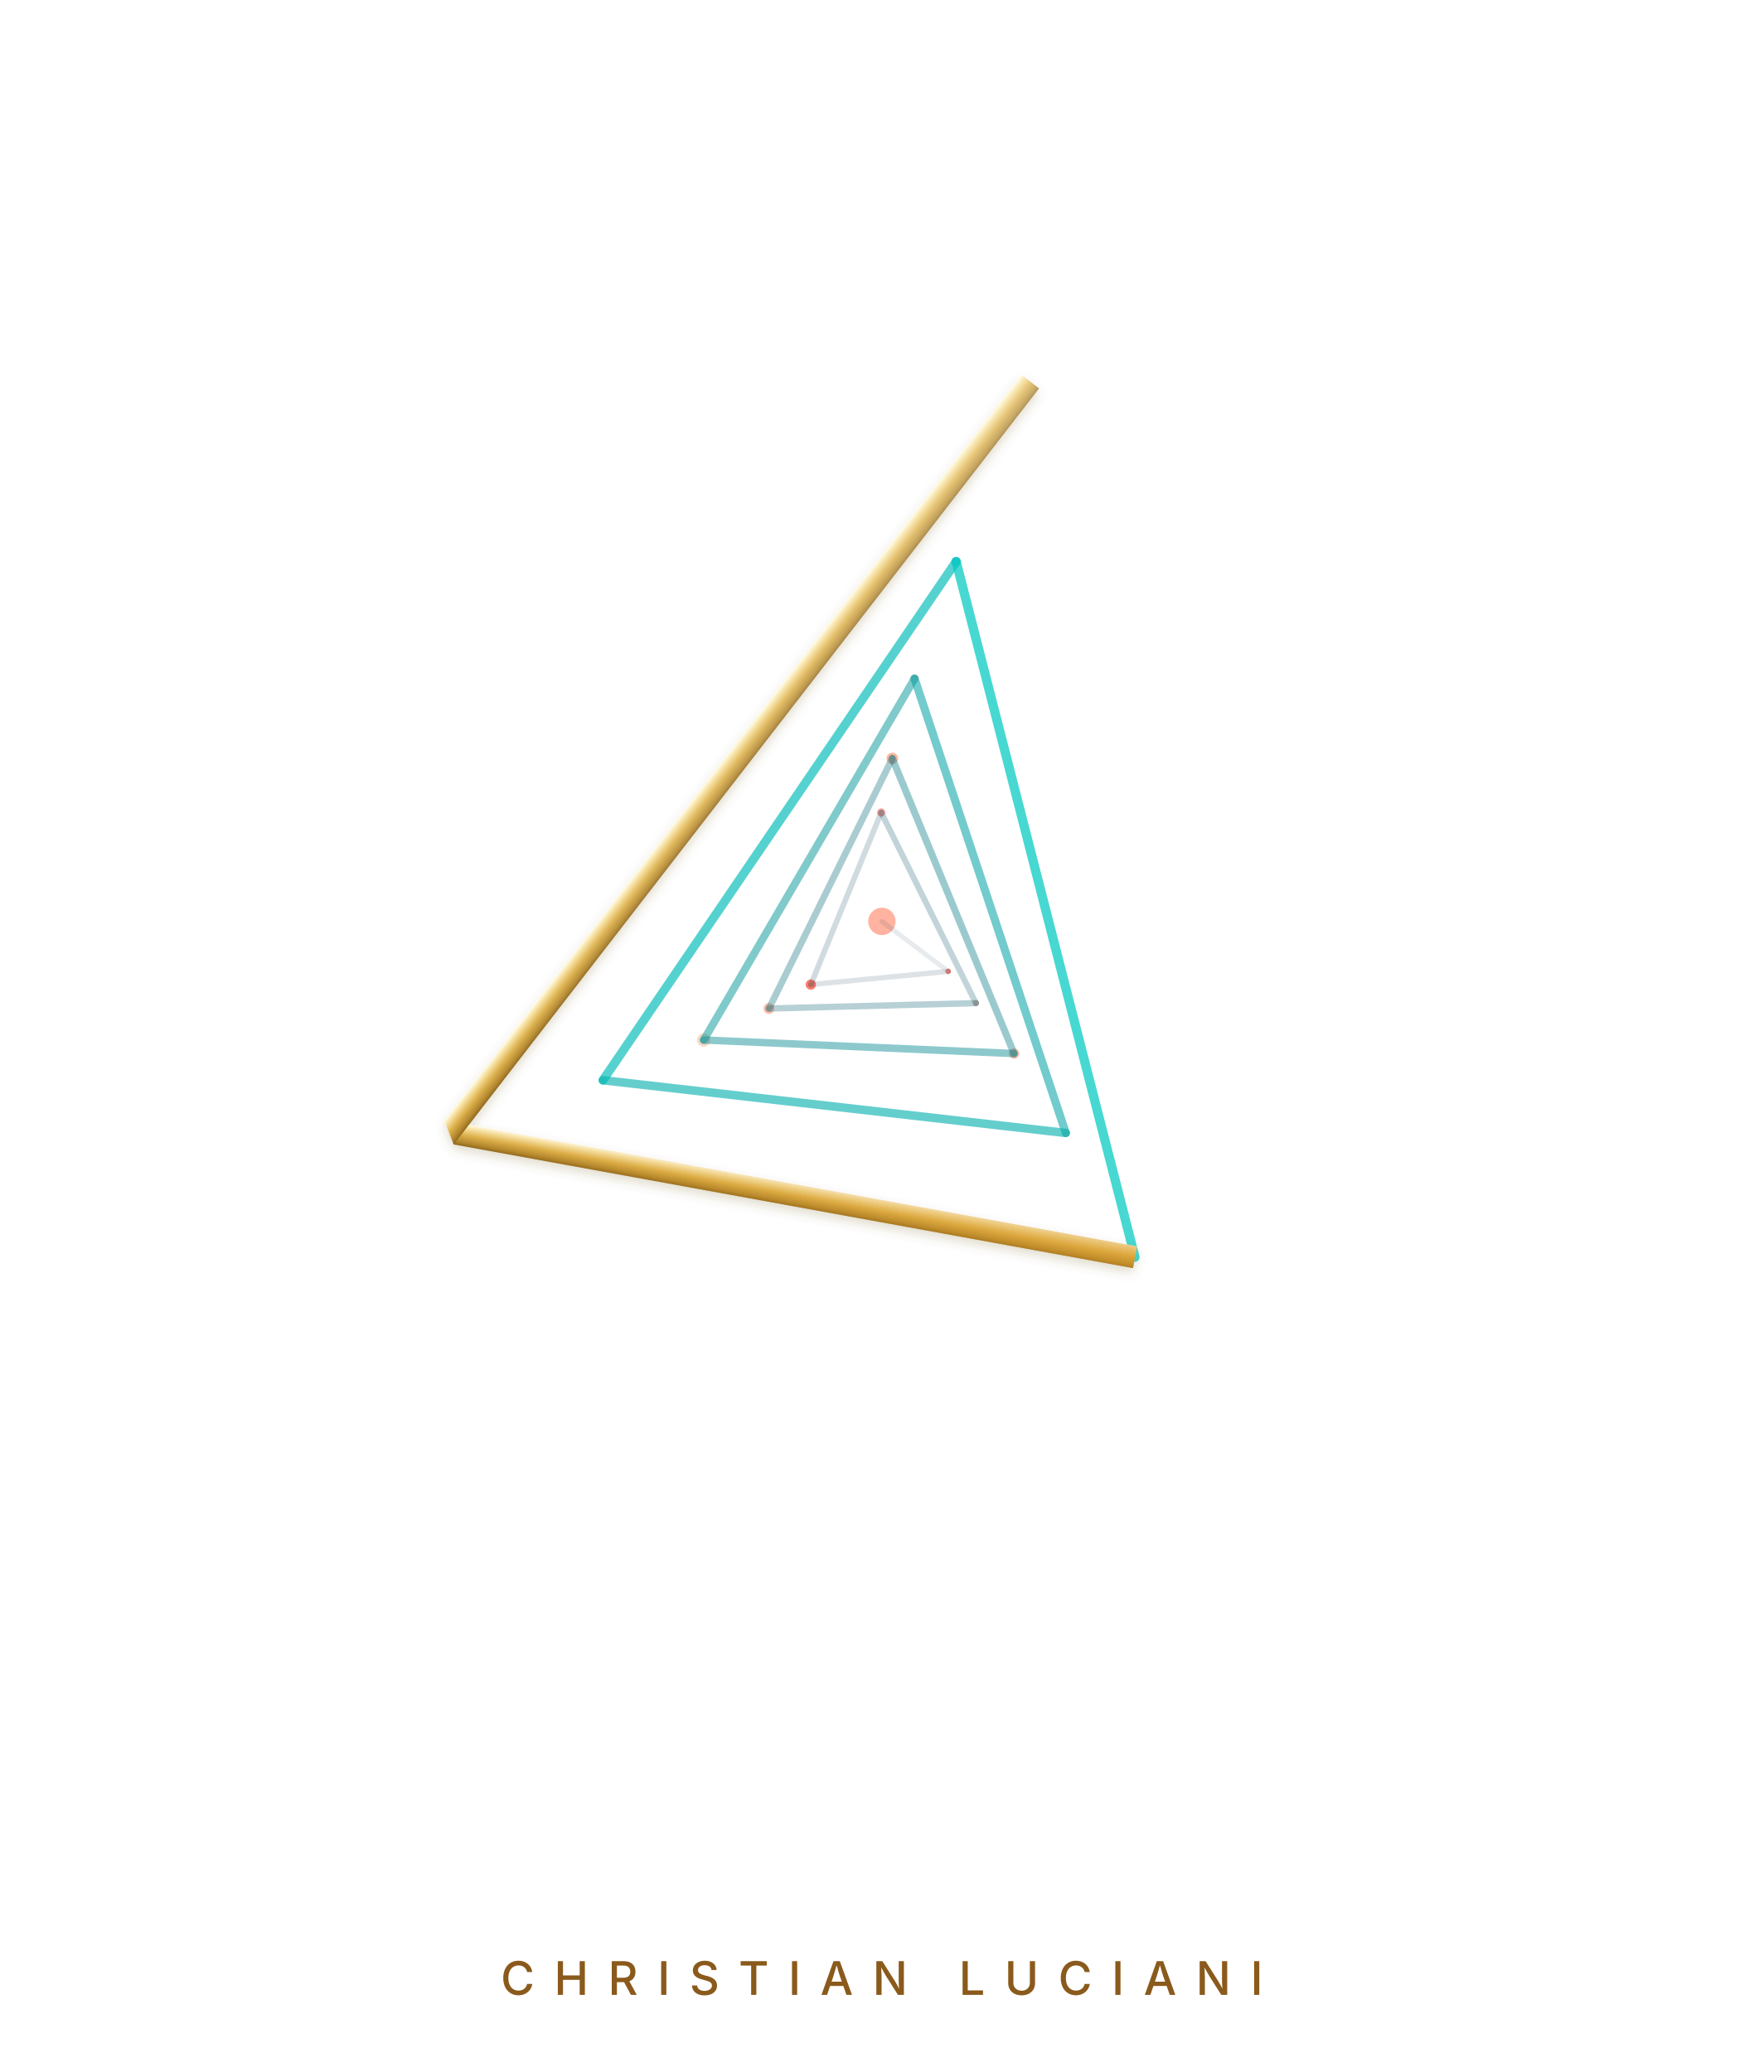
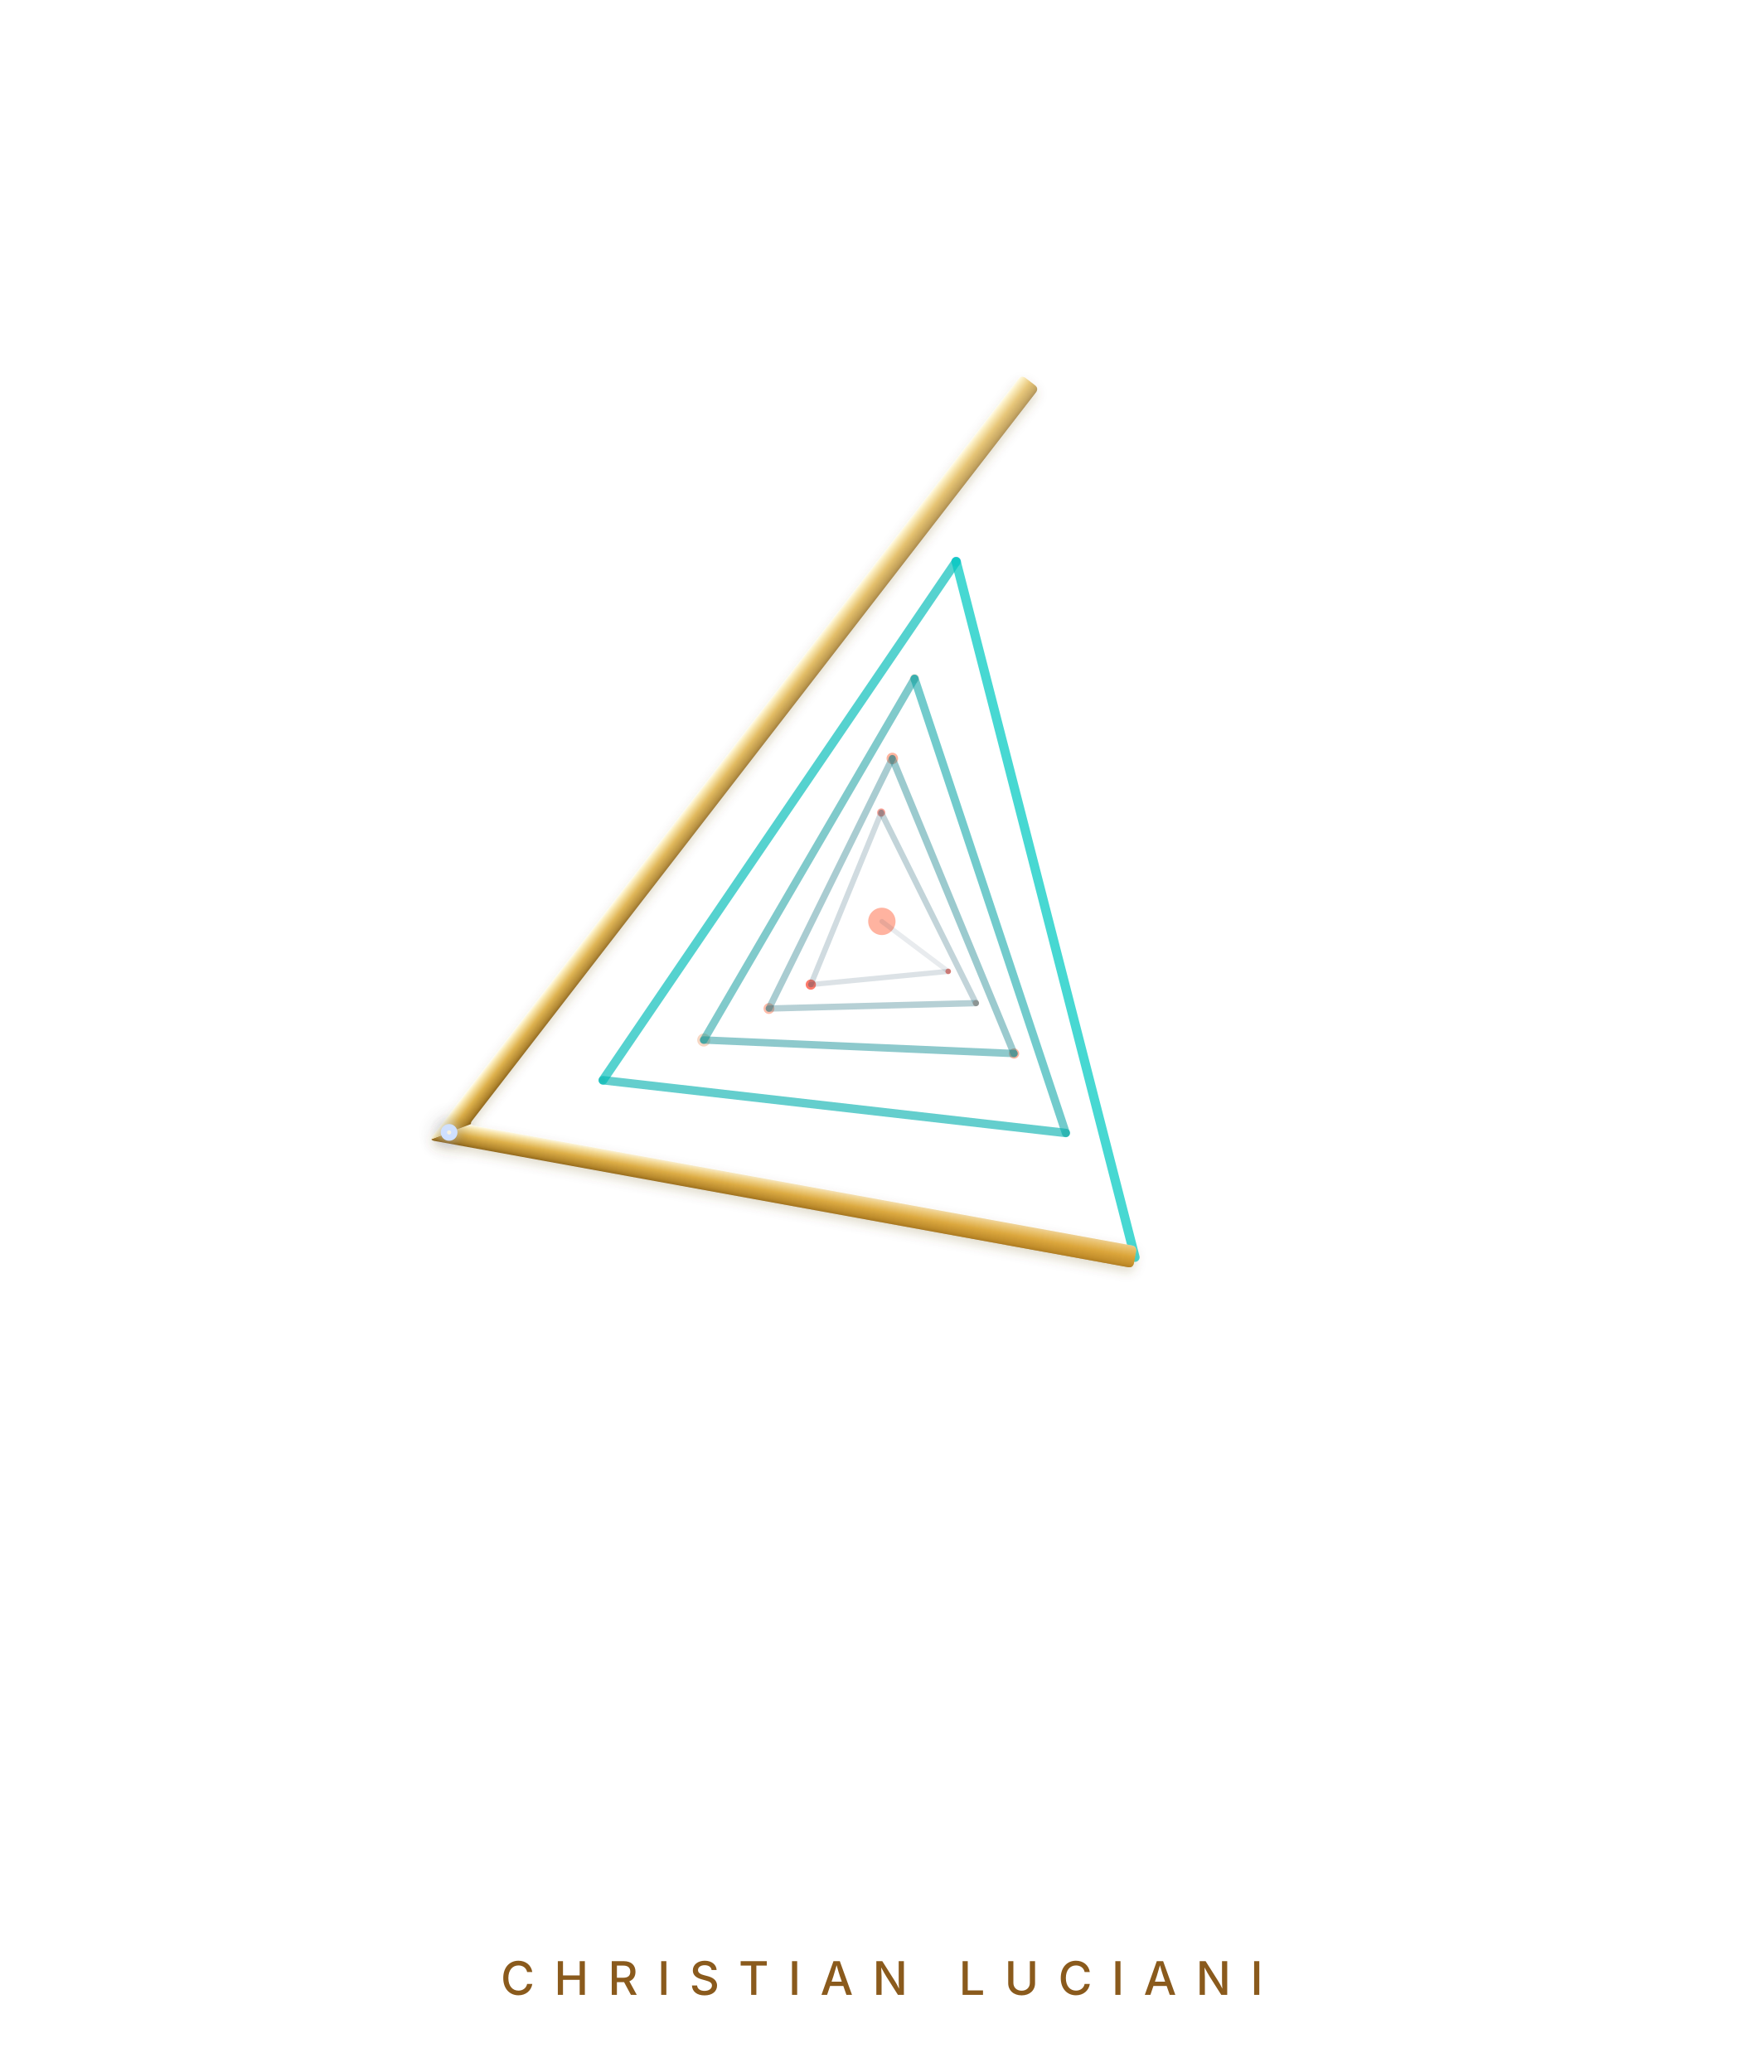
<svg xmlns="http://www.w3.org/2000/svg" viewBox="0 0 800 940" width="800" height="940" role="img" aria-label="Logo: triángulo espiral de conocimiento con nodos en cada vértice y una C final de Christian">
  <defs>
    <radialGradient id="halo-star" cx="50%" cy="50%" r="50%">
      <stop offset="0%" stop-color="currentColor" stop-opacity="0.28" />
      <stop offset="30%" stop-color="currentColor" stop-opacity="0.09" />
      <stop offset="65%" stop-color="currentColor" stop-opacity="0.02" />
      <stop offset="100%" stop-color="currentColor" stop-opacity="0" />
    </radialGradient>
    <radialGradient id="halo-nova" cx="50%" cy="50%" r="50%">
      <stop offset="0%" stop-color="currentColor" stop-opacity="0.16" />
      <stop offset="40%" stop-color="currentColor" stop-opacity="0.05" />
      <stop offset="75%" stop-color="currentColor" stop-opacity="0.01" />
      <stop offset="100%" stop-color="currentColor" stop-opacity="0" />
    </radialGradient>
    <filter id="halo-blur" x="-80%" y="-80%" width="260%" height="260%">
      <feGaussianBlur stdDeviation="8" />
    </filter>
  </defs>
  <defs>
    <linearGradient id="c-perp-1" gradientUnits="userSpaceOnUse" x1="515.71" y1="565.45" x2="513.92" y2="575.29">
      <stop offset="0%" stop-color="#fffbe6" />
      <stop offset="16%" stop-color="#f8e4a8" />
      <stop offset="50%" stop-color="#ddb04a" />
      <stop offset="84%" stop-color="#b1852c" />
      <stop offset="100%" stop-color="#8f661c" />
    </linearGradient>
    <linearGradient id="c-perp-2" gradientUnits="userSpaceOnUse" x1="463.36" y1="170.09" x2="471.27" y2="176.21">
      <stop offset="0%" stop-color="#fffbe6" />
      <stop offset="16%" stop-color="#f8e4a8" />
      <stop offset="50%" stop-color="#ddb04a" />
      <stop offset="84%" stop-color="#b1852c" />
      <stop offset="100%" stop-color="#8f661c" />
    </linearGradient>
-     <linearGradient id="c-tint-1" gradientUnits="userSpaceOnUse" x1="515.71" y1="565.45" x2="201.61" y2="508.27">
+     <linearGradient id="c-tint-1" gradientUnits="userSpaceOnUse" x1="515.71" y1="565.45" x2="212.7" y2="510.29">
      <stop offset="0%" stop-color="#d99a2b" stop-opacity="0.5" />
      <stop offset="100%" stop-color="#d99a2b" stop-opacity="0" />
    </linearGradient>
-     <linearGradient id="c-tint-2" gradientUnits="userSpaceOnUse" x1="201.61" y1="508.27" x2="463.36" y2="170.09">
+     <linearGradient id="c-tint-2" gradientUnits="userSpaceOnUse" x1="212.7" y1="510.29" x2="471.27" y2="176.21">
      <stop offset="0%" stop-color="#fffbe6" stop-opacity="0" />
      <stop offset="100%" stop-color="#fffbe6" stop-opacity="0.32" />
    </linearGradient>
+     <clipPath id="c-clip-1">
+       <path d="M -916.795 943.241 L 1324.211 84.235 L 1753.714 1204.738 L -487.292 2063.744 Z" />
+     </clipPath>
+     <clipPath id="c-clip-2">
+       <path d="M -916.795 943.241 L 1324.211 84.235 L 894.708 -1036.268 L -1346.298 -177.262 Z" />
+     </clipPath>
+     <filter id="c-node-glow" x="-200%" y="-200%" width="500%" height="500%">
+       <feGaussianBlur stdDeviation="1.6" />
+     </filter>
    <filter id="c-shadow" x="-15%" y="-15%" width="130%" height="130%">
      <feDropShadow dx="0" dy="2.2" stdDeviation="2.4" flood-color="#6b5218" flood-opacity="0.2" />
    </filter>
  </defs>
  <g id="logo-star-0" data-name="star 0">
    <circle cx="400" cy="418" r="6.2" fill="#ffb3a0" opacity="1" />
  </g>
  <g id="logo-star-1" data-name="star 1">
    <circle cx="430.1" cy="440.68" r="1.27" fill="#ff6f5e" opacity="0.79" />
  </g>
  <g id="logo-star-2" data-name="star 2">
    <circle cx="367.77" cy="446.68" r="2.32" fill="#ff6f5e" opacity="0.92" />
  </g>
  <g id="logo-star-3" data-name="star 3">
    <circle cx="399.71" cy="368.62" r="1.86" fill="#ff6f5e" opacity="0.64" />
  </g>
  <g id="logo-star-4" data-name="star 4">
    <circle cx="442.66" cy="455.09" r="1.41" fill="#ffb49e" opacity="0.76" />
  </g>
  <g id="logo-star-5" data-name="star 5">
    <circle cx="348.78" cy="457.54" r="2.46" fill="#ffb49e" opacity="0.89" />
  </g>
  <g id="logo-star-6" data-name="star 6">
    <circle cx="404.74" cy="344.08" r="2.61" fill="#ffb49e" opacity="1" />
  </g>
  <g id="logo-star-7" data-name="star 7">
    <circle cx="459.96" cy="477.96" r="2.32" fill="#ffb49e" opacity="1" />
  </g>
  <g id="logo-star-8" data-name="star 8">
    <circle cx="319.22" cy="471.81" r="2.97" fill="#f6d7c4" opacity="1" />
  </g>
  <g id="logo-star-9" data-name="star 9">
    <circle cx="414.82" cy="307.88" r="2.14" fill="#f6d7c4" opacity="0.58" />
  </g>
  <g id="logo-star-10" data-name="star 10">
    <circle cx="483.44" cy="513.99" r="1.68" fill="#f6d7c4" opacity="0.7" />
  </g>
  <g id="logo-star-11" data-name="star 11">
    <circle cx="273.49" cy="490.06" r="1.23" fill="#f6d7c4" opacity="0.82" />
  </g>
  <g id="logo-star-12" data-name="star 12">
    <circle cx="433.7" cy="254.78" r="2.27" fill="#cfe0ff" opacity="0.95" />
  </g>
  <g id="logo-star-13" data-name="star 13">
  </g>
  <g id="logo-star-14" data-name="star 14">
  </g>
  <g id="logo-star-15" data-name="star 15">
  </g>
  <g id="logo-spiral" data-name="Spiral" stroke-linecap="round" fill="none">
    <line x1="400" y1="418" x2="430.1" y2="440.68" stroke="rgb(22,50,79)" stroke-width="2.2" opacity="0.1" />
    <line x1="430.1" y1="440.68" x2="367.77" y2="446.68" stroke="rgb(20,63,88)" stroke-width="2.367" opacity="0.152" />
    <line x1="367.77" y1="446.68" x2="399.71" y2="368.62" stroke="rgb(18,75,98)" stroke-width="2.533" opacity="0.203" />
    <line x1="399.71" y1="368.62" x2="442.66" y2="455.09" stroke="rgb(17,88,107)" stroke-width="2.7" opacity="0.255" />
    <line x1="442.66" y1="455.09" x2="348.78" y2="457.54" stroke="rgb(15,100,117)" stroke-width="2.867" opacity="0.307" />
    <line x1="348.78" y1="457.54" x2="404.74" y2="344.08" stroke="rgb(13,113,126)" stroke-width="3.033" opacity="0.358" />
    <line x1="404.74" y1="344.08" x2="459.96" y2="477.96" stroke="rgb(11,126,136)" stroke-width="3.2" opacity="0.41" />
    <line x1="459.96" y1="477.96" x2="319.22" y2="471.81" stroke="rgb(9,138,145)" stroke-width="3.367" opacity="0.462" />
    <line x1="319.22" y1="471.81" x2="414.82" y2="307.88" stroke="rgb(7,151,154)" stroke-width="3.533" opacity="0.513" />
    <line x1="414.82" y1="307.88" x2="483.44" y2="513.99" stroke="rgb(6,163,164)" stroke-width="3.7" opacity="0.565" />
    <line x1="483.44" y1="513.99" x2="273.49" y2="490.06" stroke="rgb(4,176,173)" stroke-width="3.867" opacity="0.617" />
    <line x1="273.49" y1="490.06" x2="433.7" y2="254.78" stroke="rgb(2,188,183)" stroke-width="4.033" opacity="0.668" />
    <line x1="433.7" y1="254.78" x2="514.82" y2="570.37" stroke="rgb(0,201,192)" stroke-width="4.2" opacity="0.72" />
  </g>
  <g id="logo-c-triespiral" data-name="C TriSpiral" filter="url(#c-shadow)">
-     <path d="M 515.713 565.449 L 201.614 508.275 L 205.802 519.201 L 513.922 575.287 Z" fill="url(#c-perp-1)" />
-     <path d="M 201.614 508.275 L 463.361 170.086 L 471.269 176.207 L 205.802 519.201 Z" fill="url(#c-perp-2)" />
-     <path d="M 515.713 565.449 L 201.614 508.275 L 205.802 519.201 L 513.922 575.287 Z" fill="url(#c-tint-1)" />
-     <path d="M 201.614 508.275 L 463.361 170.086 L 471.269 176.207 L 205.802 519.201 Z" fill="url(#c-tint-2)" />
+     <g clip-path="url(#c-clip-1)">
+       <path d="M 513.352 565.019 L 215.059 510.722 Q 212.697 510.292 214.166 508.394 L 469.8 178.105 Q 471.269 176.207 469.371 174.738 L 465.259 171.555 Q 463.361 170.086 461.892 171.984 L 196.187 515.286 Q 194.718 517.184 197.079 517.614 L 511.561 574.858 Q 513.922 575.287 514.352 572.926 L 515.283 567.81 Q 515.713 565.449 513.352 565.019 Z" fill="url(#c-perp-1)" />
+       <path d="M 513.352 565.019 L 215.059 510.722 Q 212.697 510.292 214.166 508.394 L 469.8 178.105 Q 471.269 176.207 469.371 174.738 L 465.259 171.555 Q 463.361 170.086 461.892 171.984 L 196.187 515.286 Q 194.718 517.184 197.079 517.614 L 511.561 574.858 Q 513.922 575.287 514.352 572.926 L 515.283 567.81 Q 515.713 565.449 513.352 565.019 Z" fill="url(#c-tint-1)" />
+     </g>
+     <g clip-path="url(#c-clip-2)">
+       <path d="M 513.352 565.019 L 215.059 510.722 Q 212.697 510.292 214.166 508.394 L 469.8 178.105 Q 471.269 176.207 469.371 174.738 L 465.259 171.555 Q 463.361 170.086 461.892 171.984 L 196.187 515.286 Q 194.718 517.184 197.079 517.614 L 511.561 574.858 Q 513.922 575.287 514.352 572.926 L 515.283 567.81 Q 515.713 565.449 513.352 565.019 Z" fill="url(#c-perp-2)" />
+       <path d="M 513.352 565.019 L 215.059 510.722 Q 212.697 510.292 214.166 508.394 L 469.8 178.105 Q 471.269 176.207 469.371 174.738 L 465.259 171.555 Q 463.361 170.086 461.892 171.984 L 196.187 515.286 Q 194.718 517.184 197.079 517.614 L 511.561 574.858 Q 513.922 575.287 514.352 572.926 L 515.283 567.81 Q 515.713 565.449 513.352 565.019 Z" fill="url(#c-tint-2)" />
+     </g>
+     <g id="logo-c-node" data-name="C node">
+       <circle cx="203.71" cy="513.74" r="14" fill="url(#halo-star)" color="#cfe0ff" />
+       <circle cx="203.71" cy="513.74" r="5" fill="#cfe0ff" opacity="0.28" filter="url(#c-node-glow)" />
+       <circle cx="203.71" cy="513.74" r="3.8" fill="#cfe0ff" />
+       <circle cx="203.71" cy="513.74" r="0.95" fill="#fff6dc" opacity="0.85" />
+     </g>
  </g>
  <g id="logo-typography" data-name="Typography" font-family="ui-sans-serif,system-ui,-apple-system,'Segoe UI',sans-serif" font-size="21" font-weight="500" fill="#8a5a1c" letter-spacing="8.82">
    <text x="400" y="905" text-anchor="middle">CHRISTIAN LUCIANI</text>
  </g>
</svg>
